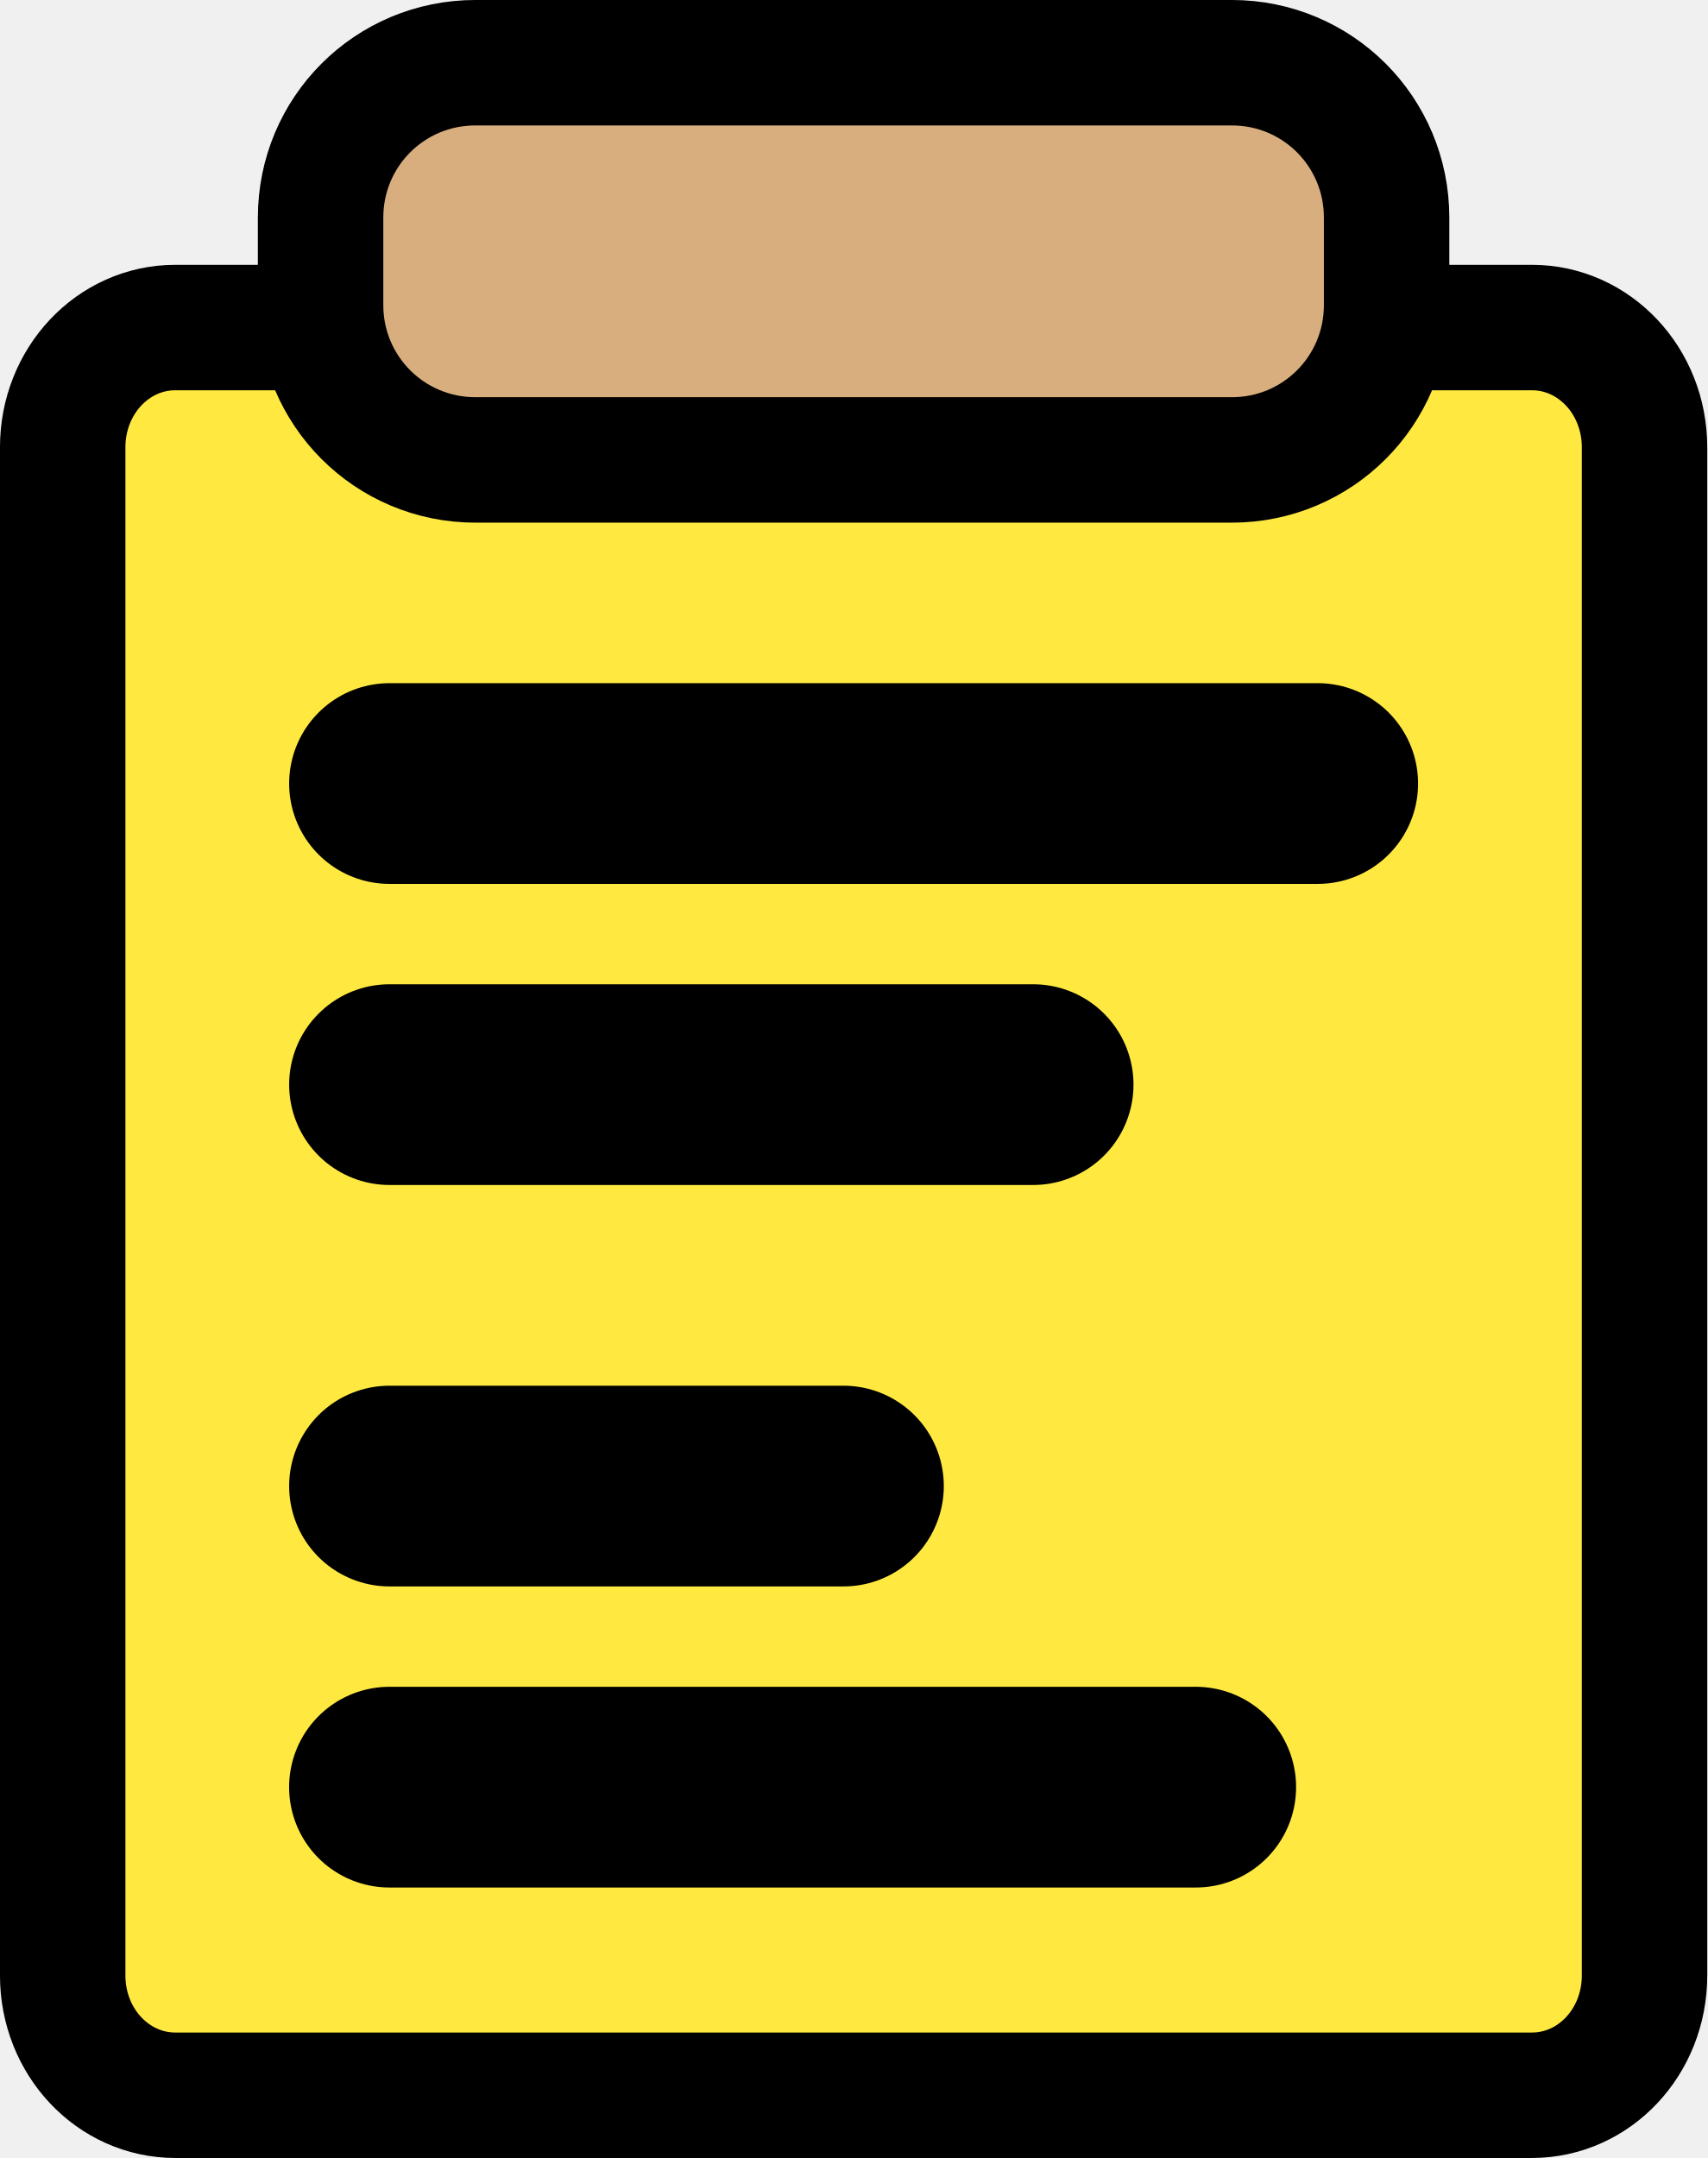
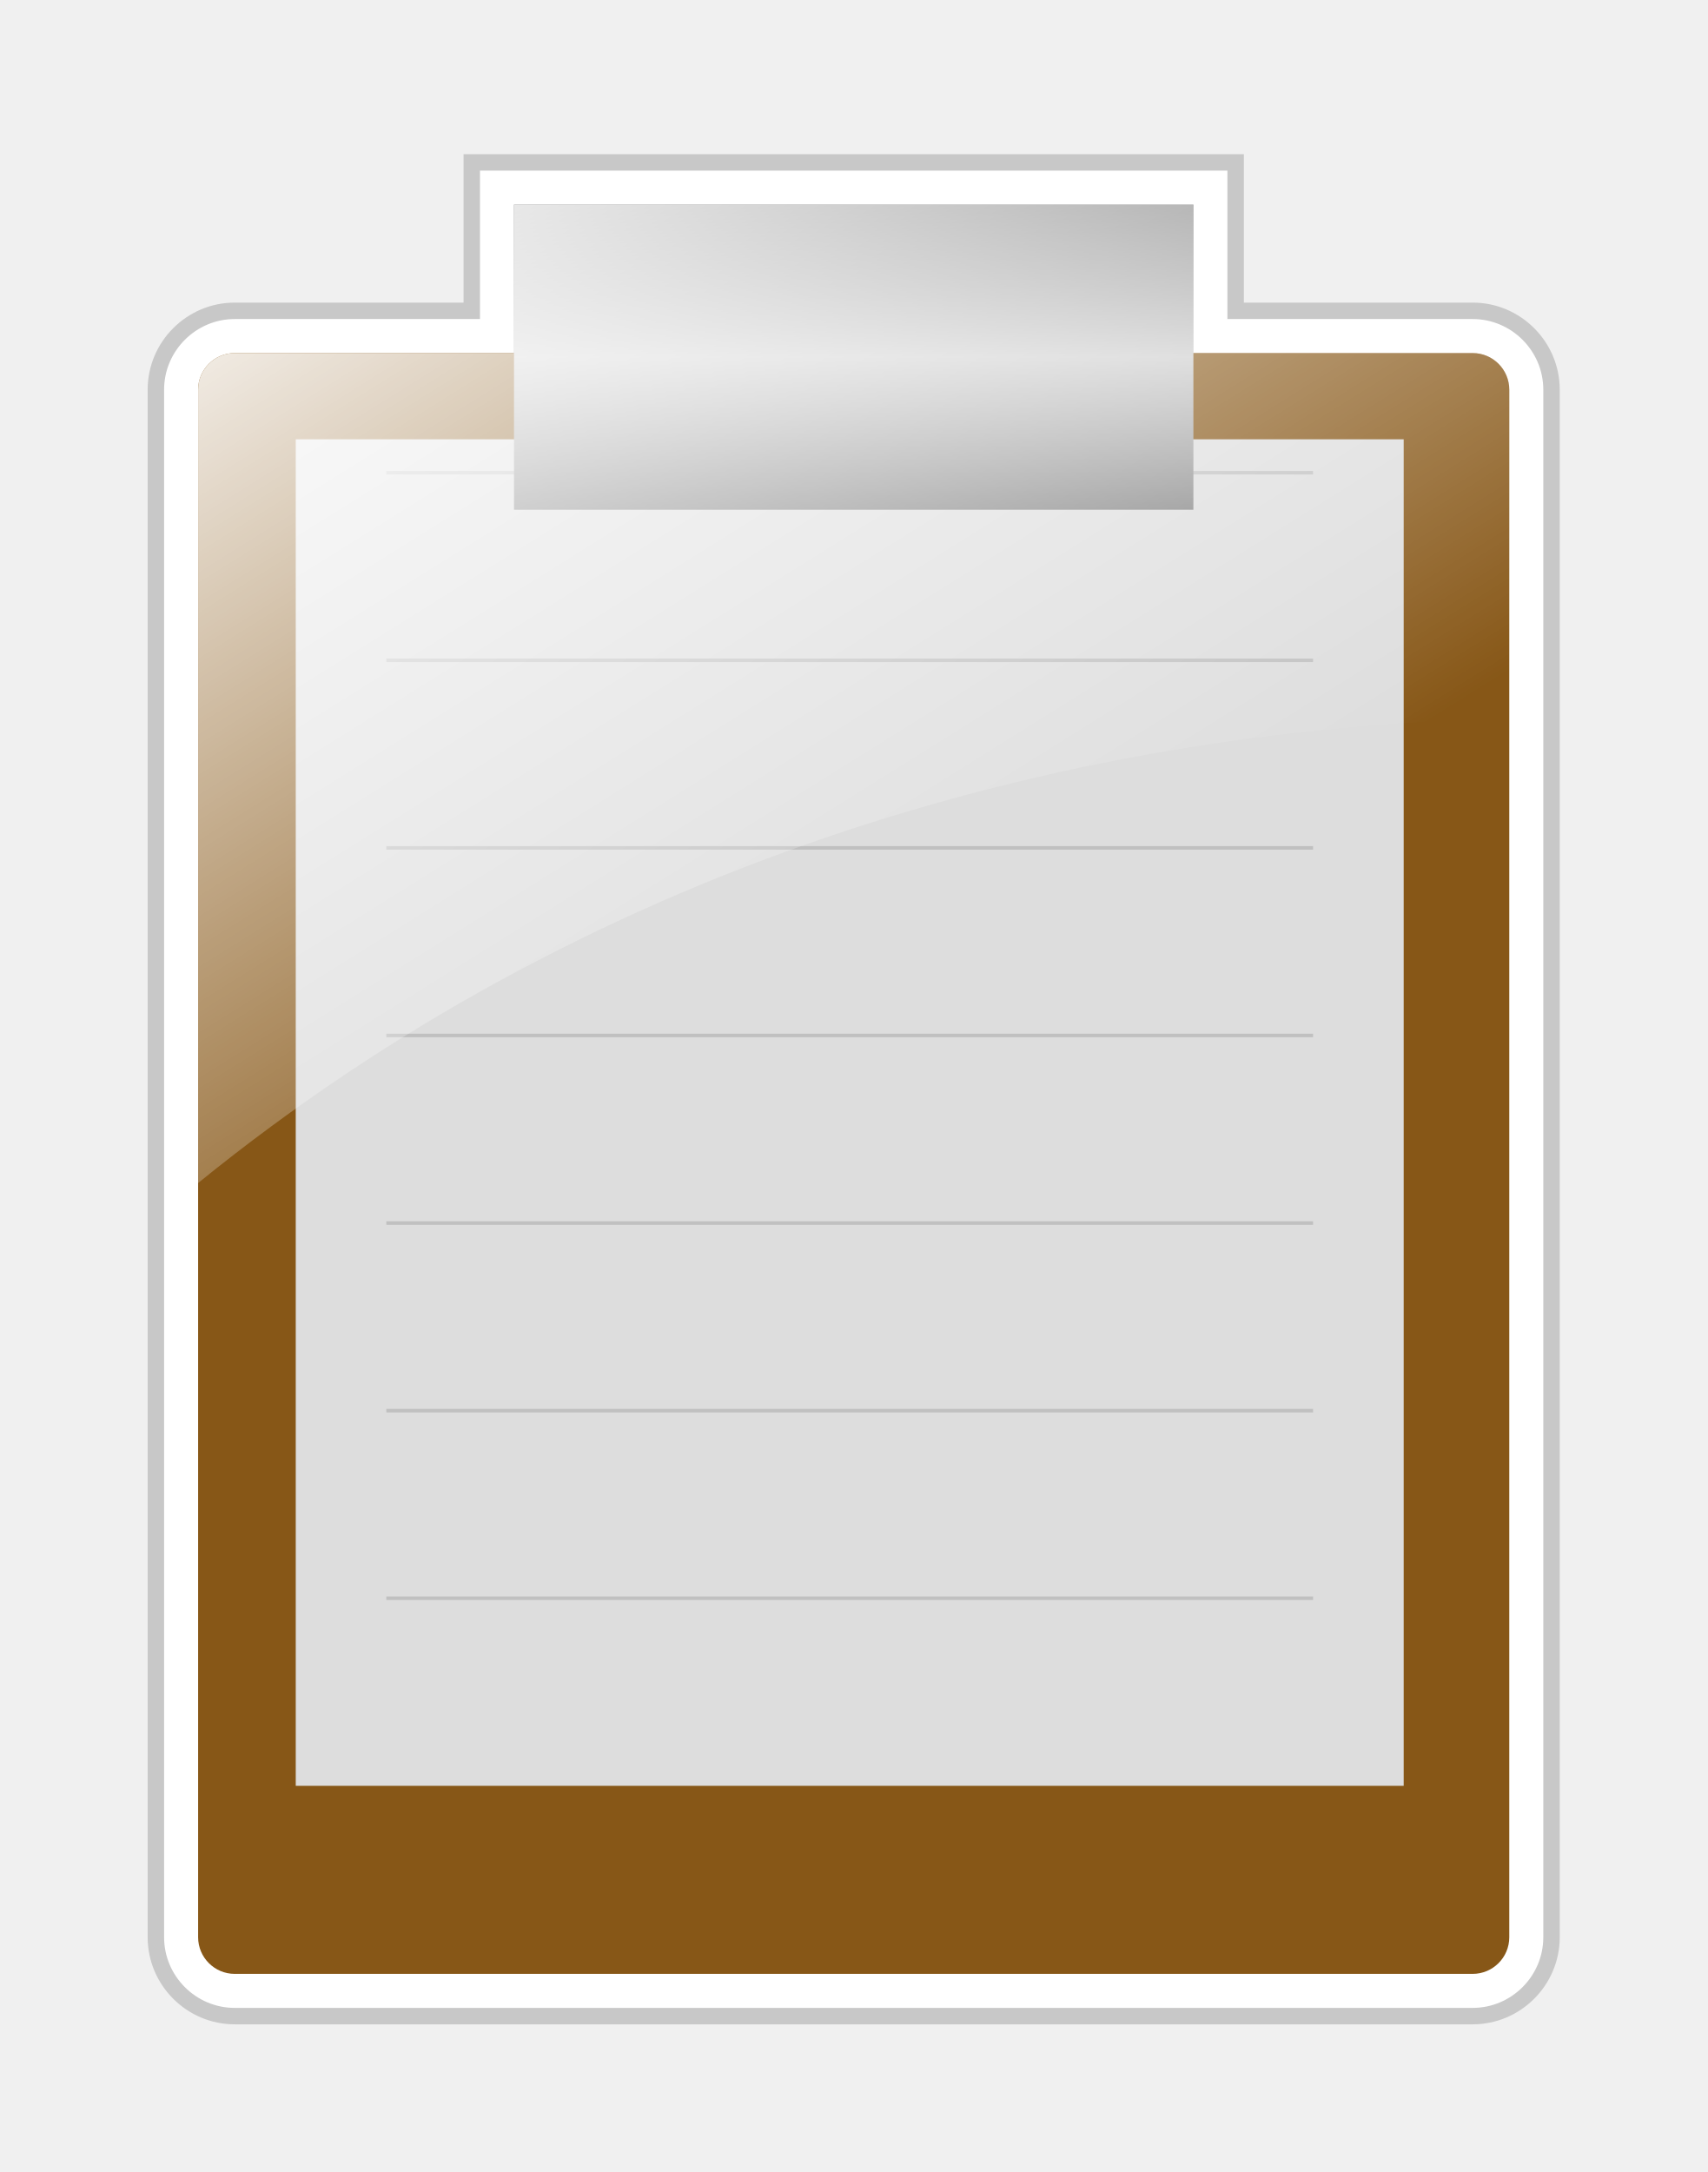
- <svg xmlns="http://www.w3.org/2000/svg" id="svg1" viewBox="0 0 42.535 53.756" _SVGFile__filename="oldscale/actions/klipper_dock2.svg" version="1.0" y="0" x="0" width="42.535" height="53.756">
-   <defs id="defs13" />
-   <path id="rect1101" d="m 4.37,8.159 c -1.556,0 -2.808,1.331 -2.808,2.984 l 0,38.066 c 0,1.653 1.252,2.984 2.808,2.984 l 33.795,0 c 1.556,0 2.807,-1.33 2.807,-2.984 l 0,-38.066 c 0,-1.653 -1.252,-2.984 -2.807,-2.984 l -33.795,0 z" style="fill:#ffe940;fill-rule:evenodd;stroke:#000000;stroke-width:3.125;stroke-linejoin:round" />
-   <path id="rect689" d="m 11.846,1.562 c -2.138,0 -3.859,1.721 -3.859,3.859 l 0,2.177 c 0,2.137 1.721,3.859 3.859,3.859 l 18.842,0 c 2.138,0 3.858,-1.721 3.858,-3.859 l 0,-2.177 c 0,-2.138 -1.72,-3.859 -3.858,-3.859 l -18.842,0 z" style="fill:#d8ae7e;fill-rule:evenodd;stroke:#000000;stroke-width:3.125;stroke-linecap:round;stroke-linejoin:round" />
-   <path id="path1101" style="fill:none;stroke:#000000;stroke-width:5;stroke-linecap:round;stroke-linejoin:round" d="m 9.704,19.518 23.126,0" />
-   <path id="path1723" style="fill:none;stroke:#000000;stroke-width:5;stroke-linecap:round;stroke-linejoin:round" d="m 9.704,27.018 16.036,0" />
-   <path id="path1725" style="fill:none;stroke:#000000;stroke-width:5;stroke-linecap:round;stroke-linejoin:round" d="m 9.704,37.018 11.31,0" />
-   <path id="path1727" d="m 9.703,44.518 20.088,0" style="fill:none;stroke:#000000;stroke-width:5;stroke-linecap:round;stroke-linejoin:round" />
+ <svg xmlns="http://www.w3.org/2000/svg" version="1.1" id="svg2" x="0px" y="0px" width="485.037px" height="617px" viewBox="96.055 0 485.037 617" enable-background="new 96.055 0 485.037 617" xml:space="preserve">
+   <path fill="#FFFFFF" stroke="#C8C8C8" stroke-width="4.67" d="M514.414,88.296h-67.341V46.131h-217v42.165h-67.338  c-12.321,0-22.399,10.081-22.399,22.402v439.618c0,12.321,10.078,22.402,22.396,22.402h351.679  c12.321,0,22.399-10.081,22.399-22.402V110.698C536.812,98.377,526.734,88.296,514.414,88.296z" />
+   <path fill="#875717" d="M524.812,550.317c0,5.735-4.665,10.402-10.399,10.402h-351.68c-5.733,0-10.396-4.667-10.396-10.402V110.698  c0-5.735,4.665-10.402,10.399-10.402h351.679c5.733,0,10.396,4.667,10.396,10.402L524.812,550.317L524.812,550.317z" />
+   <g>
+     <rect id="rect2328_1_" x="180.073" y="124.792" fill="#DDDDDD" width="314.739" height="382.507" />
+     <path id="path2336_1_" opacity="0.131" stroke="#000000" enable-background="new    " d="   M205.804,187.573h263.272" />
+     <path id="path2336_2_" opacity="0.131" stroke="#000000" enable-background="new    " d="   M205.804,240.86h263.272" />
+     <path id="path2336_3_" opacity="0.131" stroke="#000000" enable-background="new    " d="   M205.804,134.284h263.272" />
+     <path id="path2336_6_" opacity="0.131" stroke="#000000" enable-background="new    " d="   M205.804,294.149h263.272" />
+     <path id="path2336_5_" opacity="0.131" stroke="#000000" enable-background="new    " d="   M205.804,347.438h263.272" />
+     <path id="path2336_9_" opacity="0.131" stroke="#000000" enable-background="new    " d="   M205.804,400.727h263.272" />
+     <path id="path2336_8_" opacity="0.131" stroke="#000000" enable-background="new    " d="   M205.804,454.013h263.272" />
+   </g>
+   <linearGradient id="SVGID_1_" gradientUnits="userSpaceOnUse" x1="338.594" y1="471.298" x2="338.594" y2="557.963" gradientTransform="matrix(1 0 0 -1 -0.02 616.0947)">
+     <stop offset="0" style="stop-color:#858585" />
+     <stop offset="0.5" style="stop-color:#CBCBCB" />
+     <stop offset="1" style="stop-color:#6B6B6B" />
+   </linearGradient>
+   <rect x="242.073" y="58.131" fill="url(#SVGID_1_)" width="193" height="86.665" />
+   <linearGradient id="SVGID_2_" gradientUnits="userSpaceOnUse" x1="212.202" y1="19.652" x2="376.868" y2="283.173">
+     <stop offset="0" style="stop-color:#FFFFFF" />
+     <stop offset="1" style="stop-color:#FFFFFF;stop-opacity:0" />
+   </linearGradient>
+   <path fill="url(#SVGID_2_)" d="M524.812,110.698c0-5.735-4.663-10.402-10.396-10.402h-79.341V58.131h-193v42.165h-79.339  c-5.734,0-10.399,4.667-10.399,10.402v225.362c109.27-88.74,242.844-129.25,372.476-131.919V110.698z" />
</svg>
